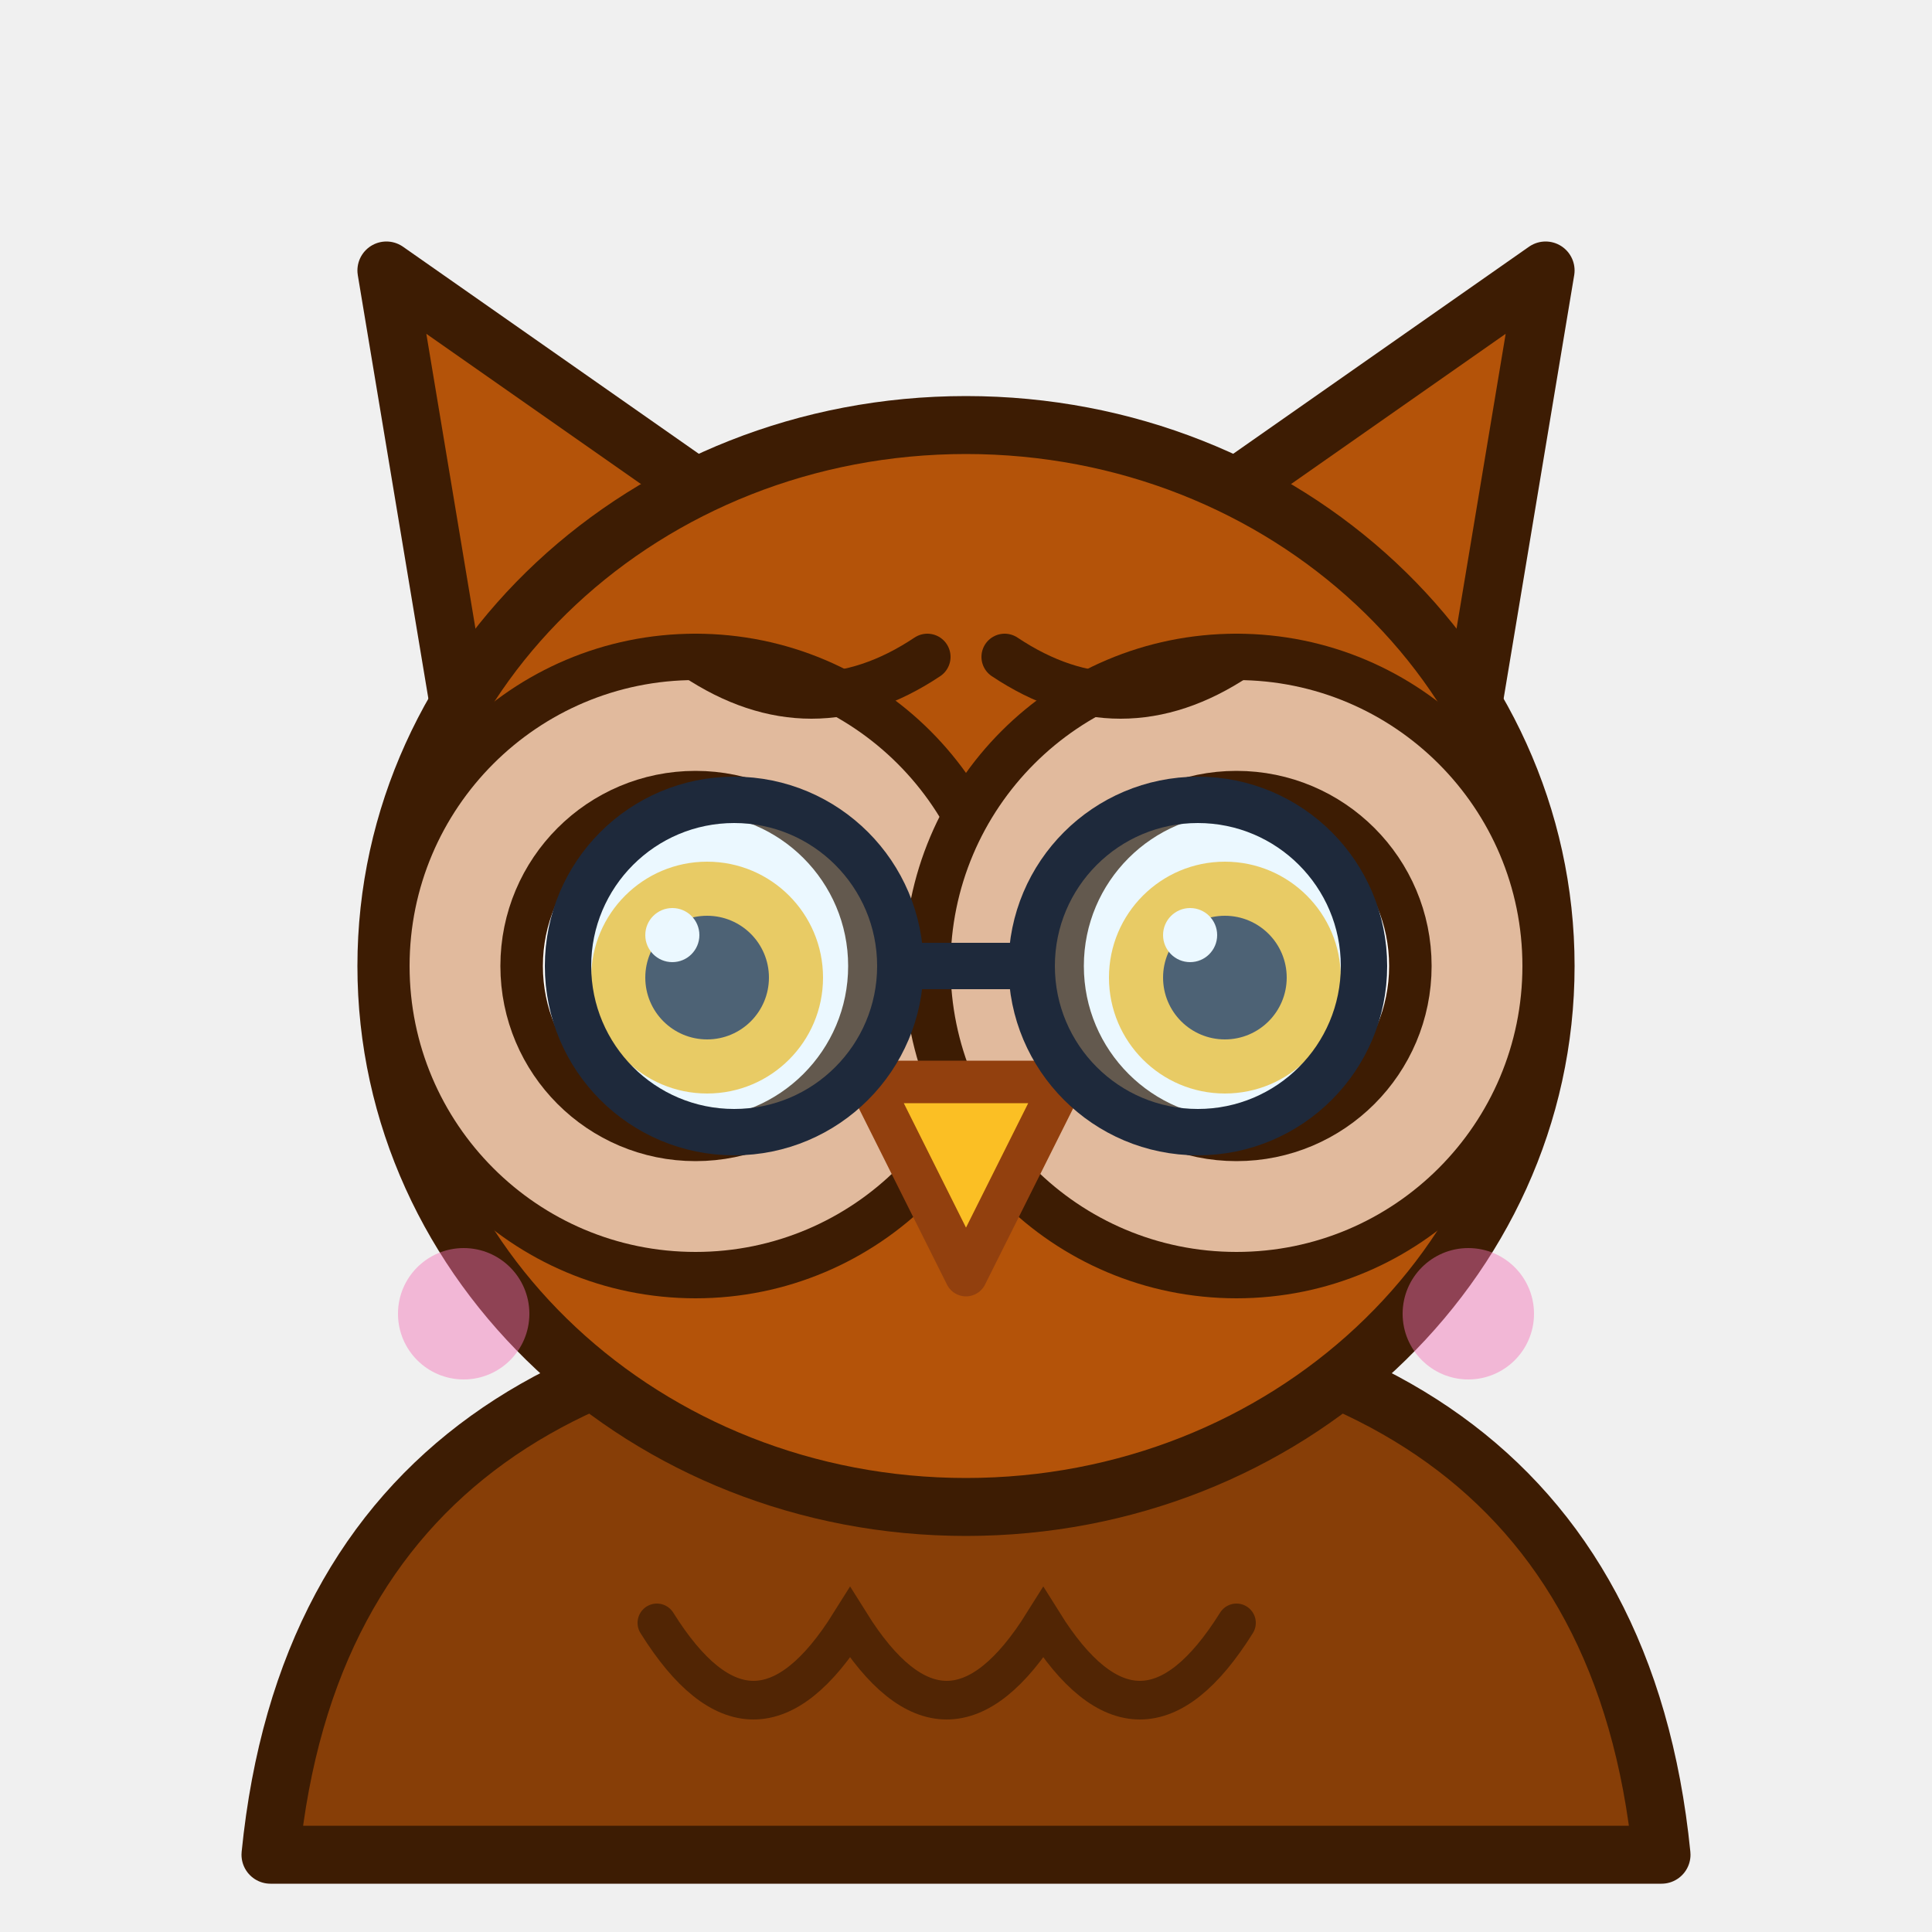
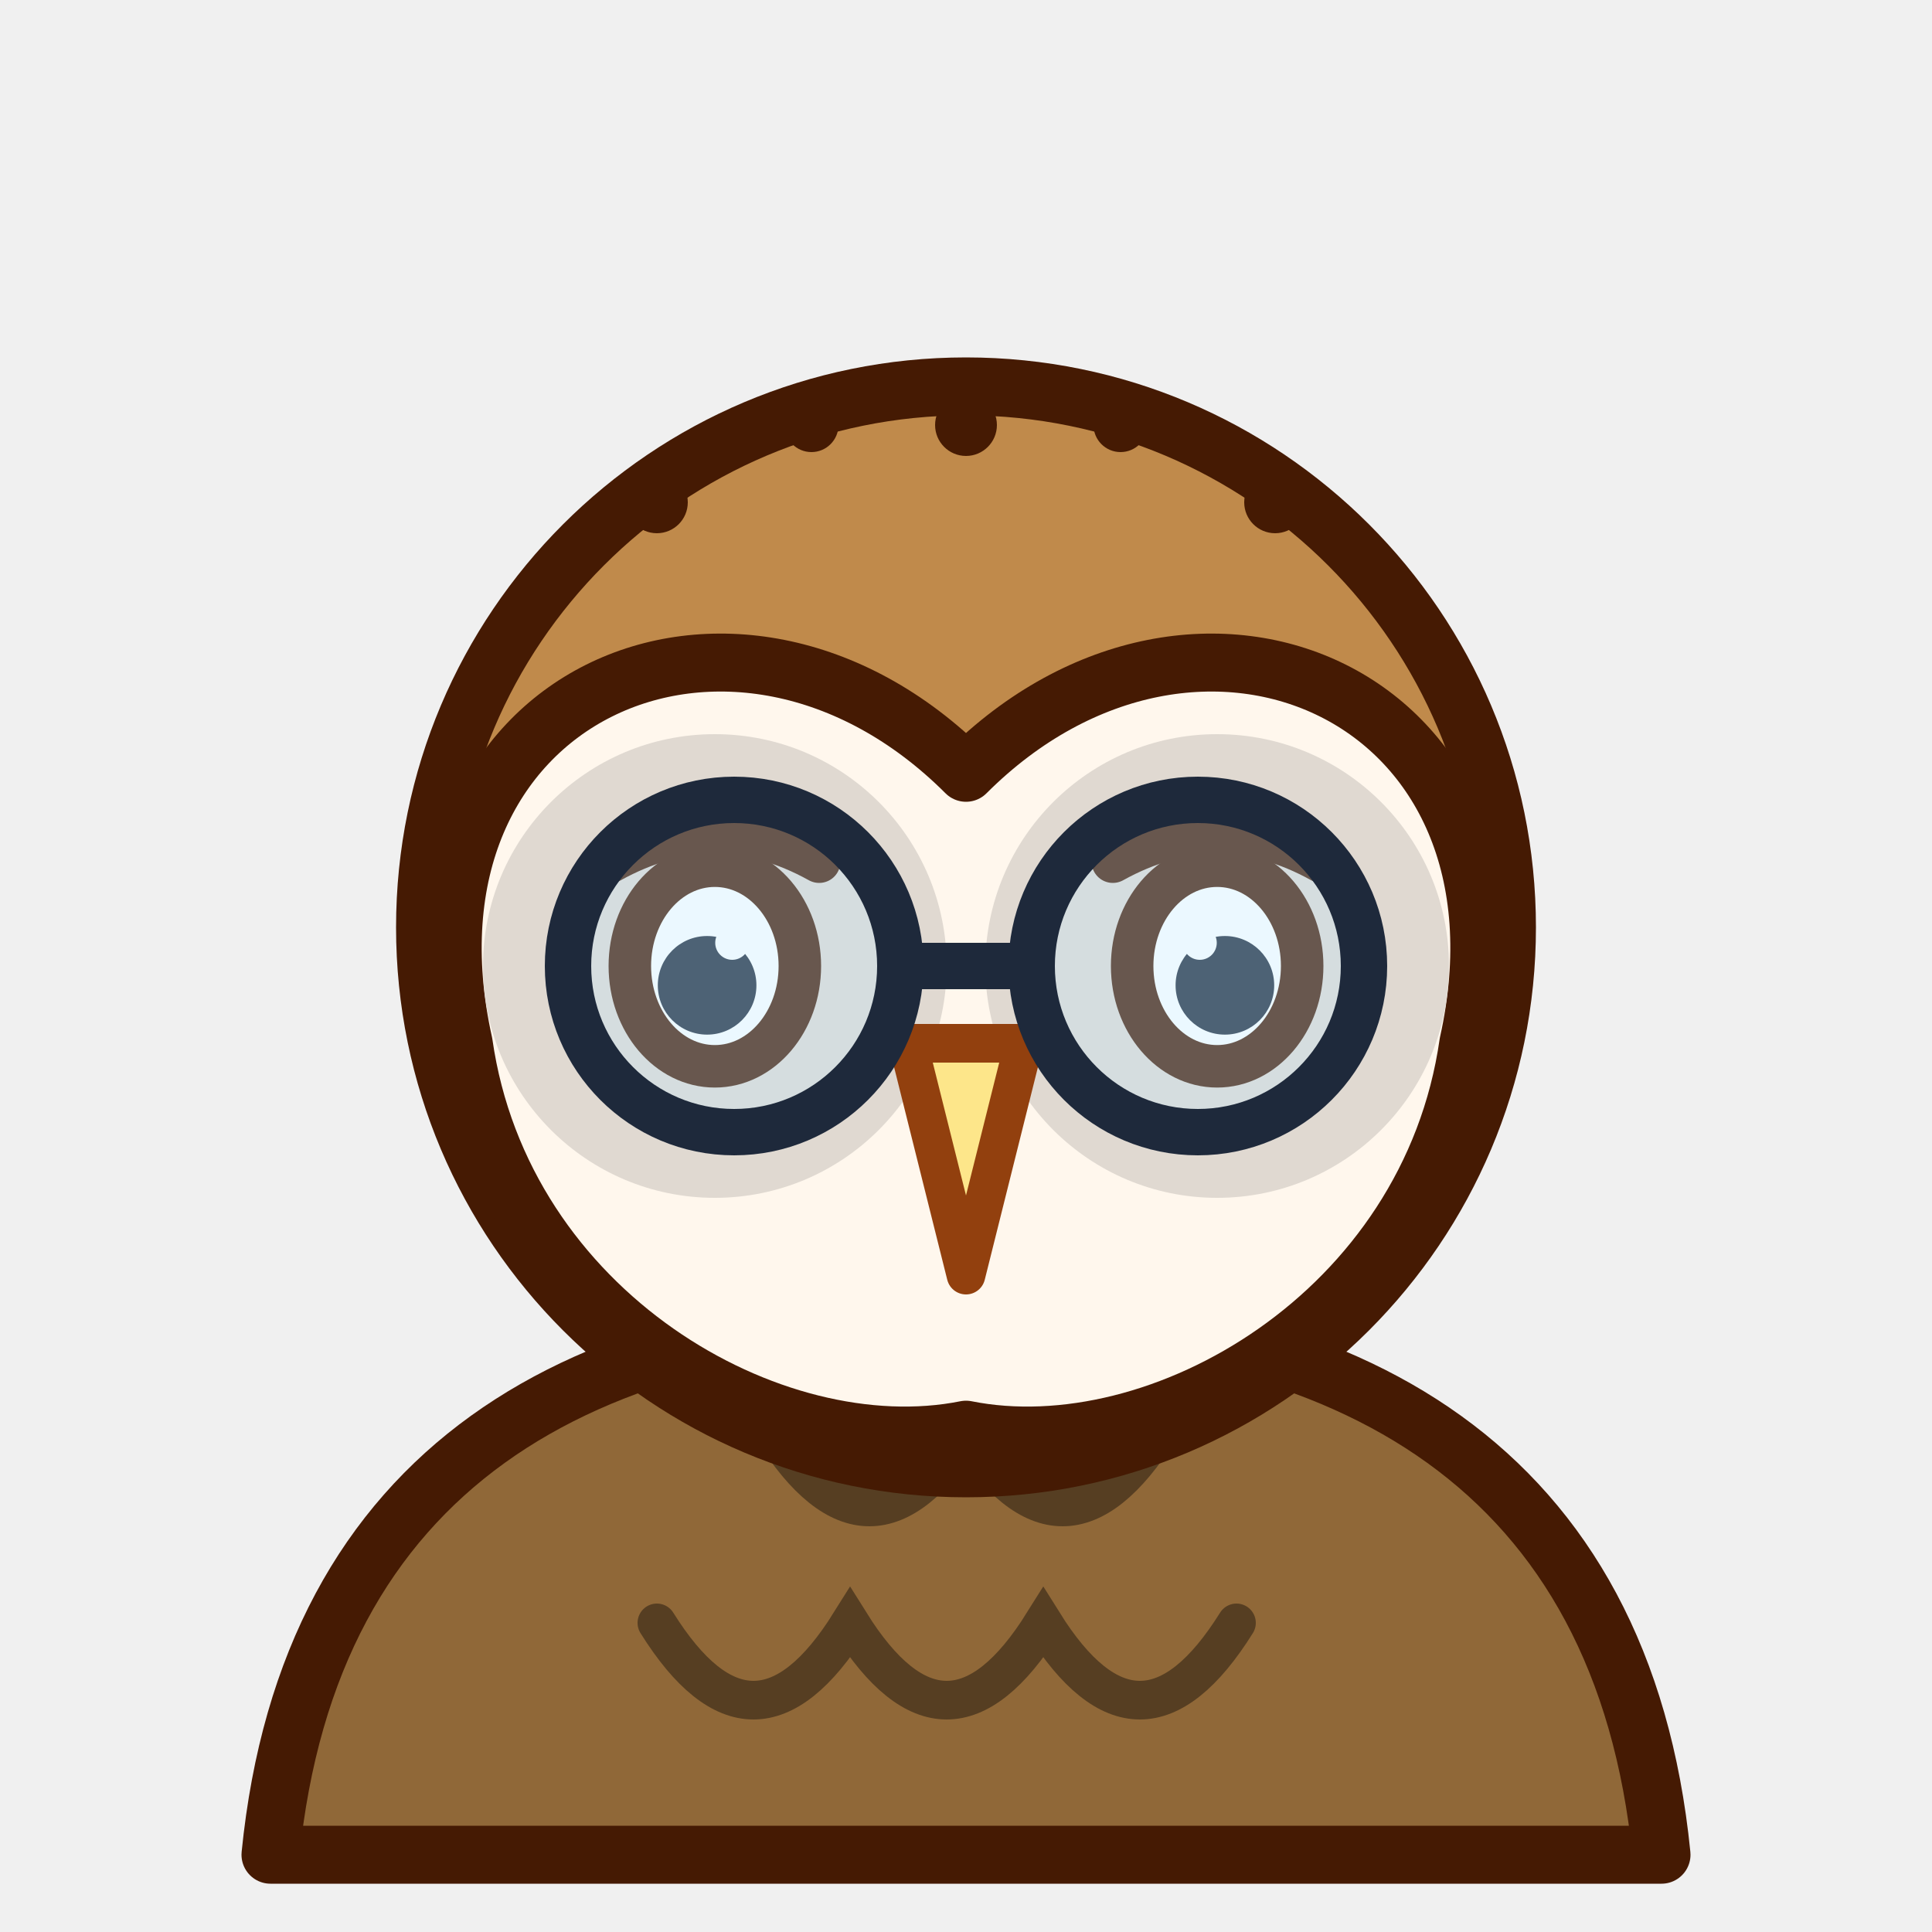
<svg xmlns="http://www.w3.org/2000/svg" viewBox="0 0 100 100" width="100%" height="100%">
-   <path d="M 14 96 C 16 76 30 68 50 68 C 70 68 84 76 86 96 Z" fill="#873e07" stroke="#3d1c03" stroke-width="3" stroke-linejoin="round" stroke-linecap="round" />
-   <path d="M 40 74 q 5 8 10 0 q 5 8 10 0 M 34 84 q 5 8 10 0 q 5 8 10 0 q 5 8 10 0" fill="none" stroke="#512504" stroke-width="2" stroke-linecap="round" />
-   <path d="M 24 38 L 20 14 L 40 28 Z M 76 38 L 80 14 L 60 28 Z" fill="#B45309" stroke="#3d1c03" stroke-width="3" stroke-linejoin="round" stroke-linecap="round" />
-   <ellipse cx="50" cy="50" rx="30" ry="28" fill="#B45309" stroke="#3d1c03" stroke-width="3" stroke-linejoin="round" stroke-linecap="round" />
-   <ellipse cx="36" cy="50" rx="16" ry="16" fill="#e1ba9d" stroke="#3d1c03" stroke-width="2.4" stroke-linejoin="round" stroke-linecap="round" />
-   <ellipse cx="64" cy="50" rx="16" ry="16" fill="#e1ba9d" stroke="#3d1c03" stroke-width="2.4" stroke-linejoin="round" stroke-linecap="round" />
-   <circle cx="36" cy="50" r="9" fill="#FFFFFF" stroke="#3d1c03" stroke-width="2.2" />
-   <circle cx="64" cy="50" r="9" fill="#FFFFFF" stroke="#3d1c03" stroke-width="2.2" />
-   <circle cx="36.6" cy="50.6" r="6" fill="#FBBF24" />
-   <circle cx="63.4" cy="50.6" r="6" fill="#FBBF24" />
-   <circle cx="36.6" cy="50.6" r="3.2" fill="#1E293B" />
-   <circle cx="63.4" cy="50.6" r="3.2" fill="#1E293B" />
-   <circle cx="34.8" cy="48.4" r="1.4" fill="#fff" />
-   <circle cx="61.6" cy="48.4" r="1.4" fill="#fff" />
-   <path d="M 45 56 L 55 56 L 50 66 Z" fill="#FBBF24" stroke="#92400E" stroke-width="2.2" stroke-linejoin="round" />
-   <path d="M 36 34 Q 42 38 48 34 M 52 34 Q 58 38 64 34" fill="none" stroke="#3d1c03" stroke-width="2.4" stroke-linecap="round" />
-   <circle cx="24" cy="68" r="3.4" fill="#F472B6" opacity="0.45" />
-   <circle cx="76" cy="68" r="3.4" fill="#F472B6" opacity="0.45" />
+   <path d="M 14 96 C 16 76 30 68 50 68 C 70 68 84 76 86 96 Z" fill="#906838" stroke="#451A03" stroke-width="3" stroke-linejoin="round" stroke-linecap="round" />
+   <path d="M 40 74 q 5 8 10 0 q 5 8 10 0 M 34 84 q 5 8 10 0 q 5 8 10 0 q 5 8 10 0" fill="none" stroke="#563e22" stroke-width="2" stroke-linecap="round" />
+   <circle cx="50" cy="48" r="28" fill="#C08A4B" stroke="#451A03" stroke-width="3" stroke-linejoin="round" stroke-linecap="round" />
+   <path d="M 50 40 C 38 28 20 36 24 54 C 26 68 40 76 50 74 C 60 76 74 68 76 54 C 80 36 62 28 50 40 Z" fill="#FFF7ED" stroke="#451A03" stroke-width="3" stroke-linejoin="round" stroke-linecap="round" />
+   <circle cx="37" cy="50" r="12" fill="#e0d9d1" />
+   <circle cx="63" cy="50" r="12" fill="#e0d9d1" />
+   <ellipse cx="37" cy="50" rx="4.4" ry="5.192" fill="#FFFFFF" stroke="#451A03" stroke-width="2.2" stroke-linejoin="round" stroke-linecap="round" />
+   <circle cx="36.6" cy="51" r="2.552" fill="#1E293B" />
+   <circle cx="37.9" cy="48.8" r="0.88" fill="#FFFFFF" />
+   <path d="M 31.6 44.6 Q 37 41.6 42.4 44.6" fill="none" stroke="#451A03" stroke-width="2.2" stroke-linejoin="round" stroke-linecap="round" />
+   <ellipse cx="63" cy="50" rx="4.4" ry="5.192" fill="#FFFFFF" stroke="#451A03" stroke-width="2.2" stroke-linejoin="round" stroke-linecap="round" />
+   <circle cx="63.4" cy="51" r="2.552" fill="#1E293B" />
+   <circle cx="62.1" cy="48.8" r="0.88" fill="#FFFFFF" />
+   <path d="M 57.6 44.6 Q 63 41.6 68.4 44.6" fill="none" stroke="#451A03" stroke-width="2.2" stroke-linejoin="round" stroke-linecap="round" />
+   <path d="M 47 54 L 53 54 L 50 66 Z" fill="#FDE68A" stroke="#92400E" stroke-width="2" stroke-linejoin="round" />
+   <g fill="#451A03">
+     <circle cx="34" cy="26" r="1.6" />
+     <circle cx="50" cy="22" r="1.6" />
+     <circle cx="66" cy="26" r="1.6" />
+     <circle cx="42" cy="22" r="1.4" />
+     <circle cx="58" cy="22" r="1.4" />
+   </g>
  <circle cx="38" cy="50" r="8.6" fill="#BAE6FD" fill-opacity="0.3" stroke="#1E293B" stroke-width="2.4" />
  <circle cx="62" cy="50" r="8.6" fill="#BAE6FD" fill-opacity="0.3" stroke="#1E293B" stroke-width="2.4" />
  <line x1="46.6" y1="50" x2="53.4" y2="50" stroke="#1E293B" stroke-width="2.4" />
</svg>
